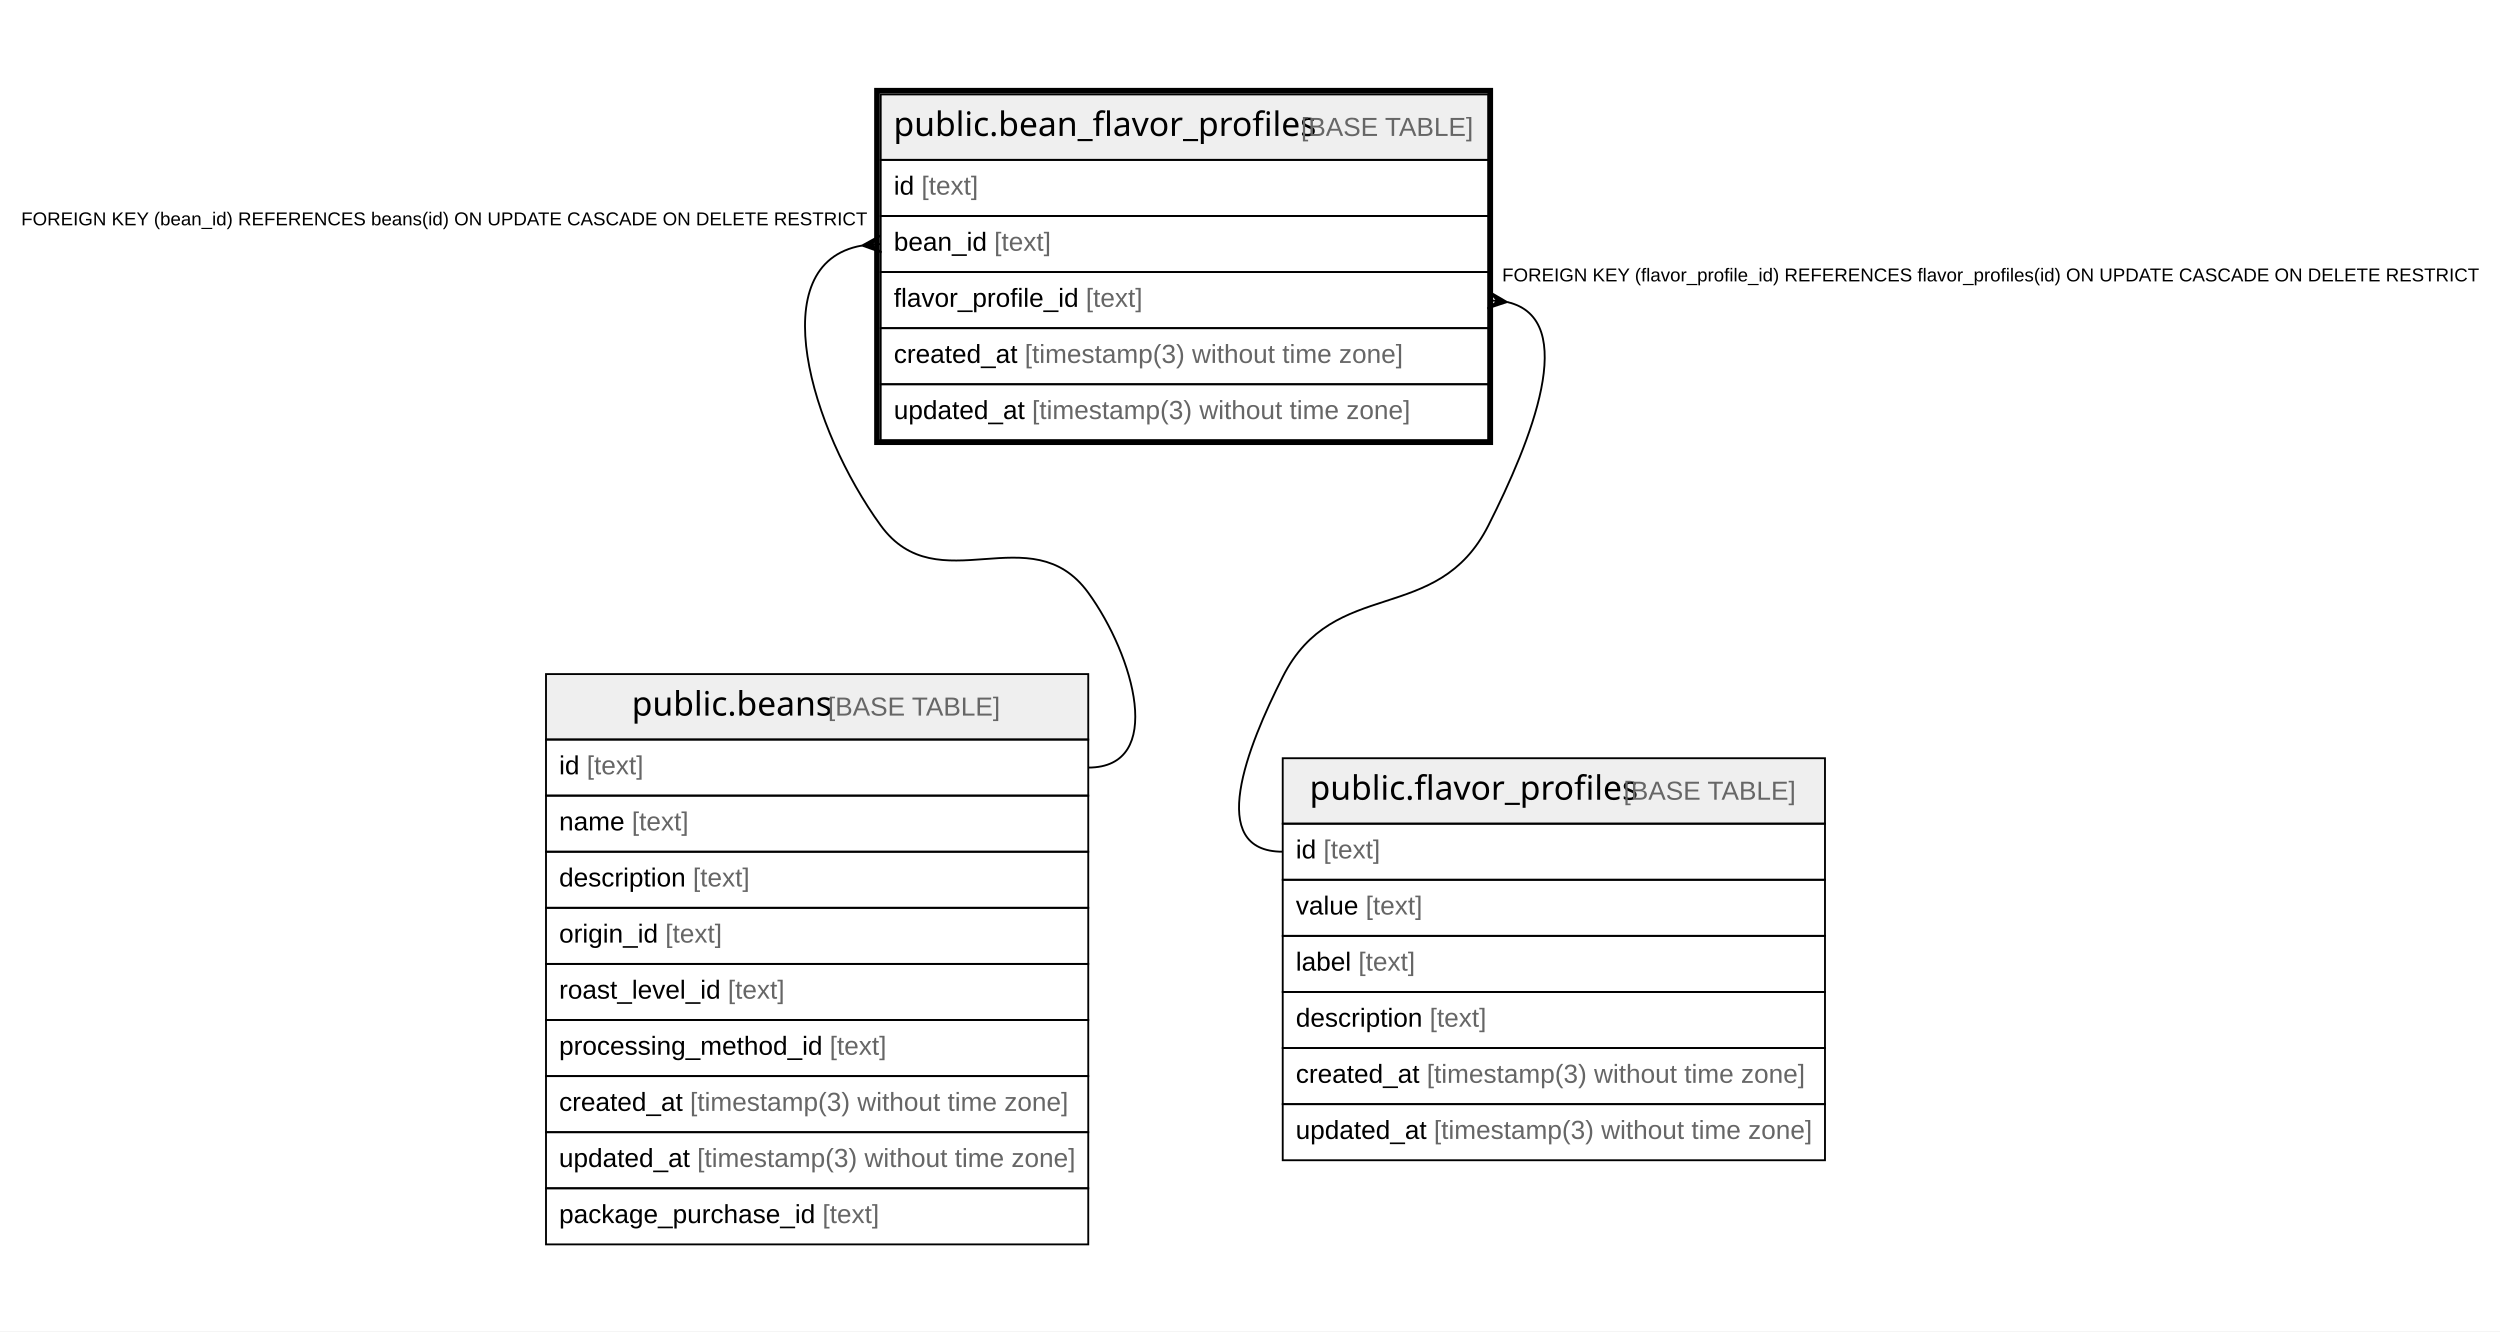
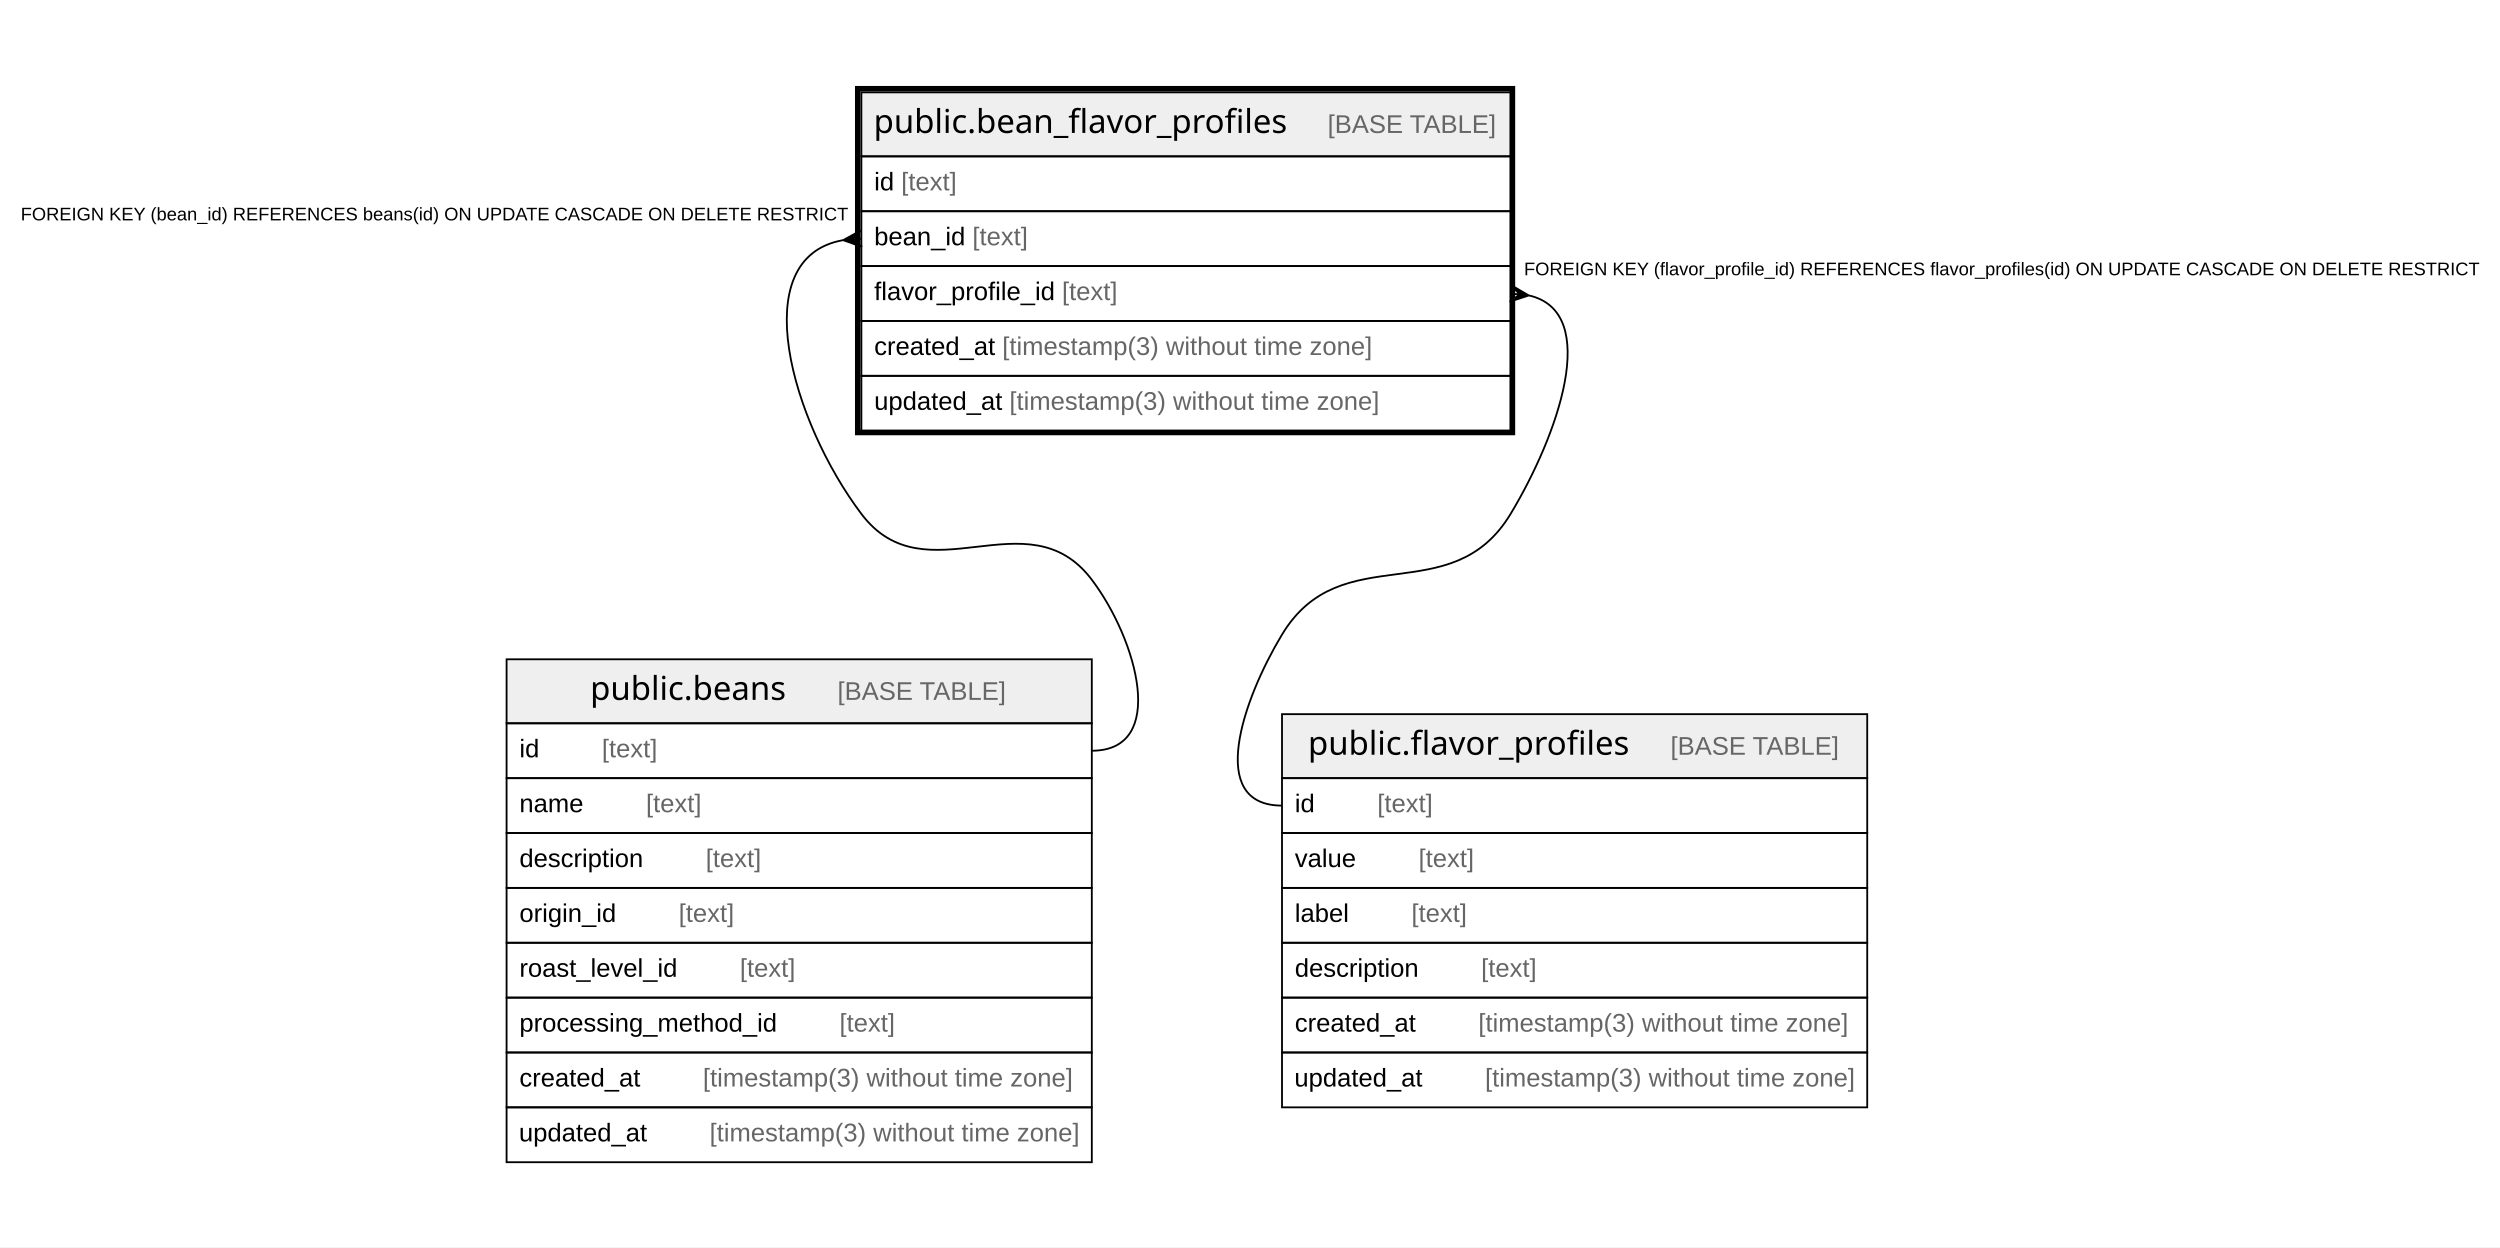
- <svg xmlns="http://www.w3.org/2000/svg" width="1337pt" height="712pt" viewBox="0.00 0.00 1337.00 712.00">
-   <g id="graph0" class="graph" transform="scale(1 1) rotate(0) translate(4 708)">
-     <polygon fill="#ffffff" stroke="transparent" points="-4,4 -4,-708 1333,-708 1333,4 -4,4" />
+ <svg xmlns="http://www.w3.org/2000/svg" width="1367pt" height="682pt" viewBox="0.00 0.00 1367.00 682.00">
+   <g id="graph0" class="graph" transform="scale(1 1) rotate(0) translate(4 678)">
+     <polygon fill="#ffffff" stroke="transparent" points="-4,4 -4,-678 1363,-678 1363,4 -4,4" />
    <g id="node1" class="node">
-       <polygon fill="#efefef" stroke="transparent" points="467,-622.5 467,-657.5 792,-657.5 792,-622.5 467,-622.5" />
-       <polygon fill="none" stroke="#000000" points="467,-622.5 467,-657.5 792,-657.5 792,-622.5 467,-622.5" />
-       <text text-anchor="start" x="473.849" y="-635.3" font-family="Arial Bold" font-size="18.00" fill="#000000">public.bean_flavor_profiles</text>
-       <text text-anchor="start" x="687.898" y="-635.3" font-family="Arial" font-size="14.00" fill="#000000"> </text>
-       <text text-anchor="start" x="691.788" y="-635.3" font-family="Arial" font-size="14.00" fill="#666666">[BASE TABLE]</text>
-       <polygon fill="none" stroke="#000000" points="467,-592.5 467,-622.5 792,-622.5 792,-592.5 467,-592.5" />
-       <text text-anchor="start" x="474" y="-603.9" font-family="Arial" font-size="14.00" fill="#000000">id </text>
-       <text text-anchor="start" x="488.78" y="-603.9" font-family="Arial" font-size="14.00" fill="#666666">[text]</text>
-       <polygon fill="none" stroke="#000000" points="467,-562.5 467,-592.5 792,-592.5 792,-562.5 467,-562.5" />
-       <text text-anchor="start" x="474" y="-573.9" font-family="Arial" font-size="14.00" fill="#000000">bean_id </text>
-       <text text-anchor="start" x="527.693" y="-573.9" font-family="Arial" font-size="14.00" fill="#666666">[text]</text>
-       <polygon fill="none" stroke="#000000" points="467,-532.5 467,-562.5 792,-562.5 792,-532.5 467,-532.5" />
-       <text text-anchor="start" x="474" y="-543.9" font-family="Arial" font-size="14.00" fill="#000000">flavor_profile_id </text>
-       <text text-anchor="start" x="576.68" y="-543.9" font-family="Arial" font-size="14.00" fill="#666666">[text]</text>
-       <polygon fill="none" stroke="#000000" points="467,-502.5 467,-532.5 792,-532.5 792,-502.5 467,-502.5" />
-       <text text-anchor="start" x="474" y="-513.9" font-family="Arial" font-size="14.00" fill="#000000">created_at </text>
-       <text text-anchor="start" x="544.028" y="-513.9" font-family="Arial" font-size="14.00" fill="#666666">[timestamp(3) without time zone]</text>
-       <polygon fill="none" stroke="#000000" points="467,-472.5 467,-502.5 792,-502.5 792,-472.5 467,-472.5" />
-       <text text-anchor="start" x="474" y="-483.9" font-family="Arial" font-size="14.00" fill="#000000">updated_at </text>
-       <text text-anchor="start" x="547.933" y="-483.9" font-family="Arial" font-size="14.00" fill="#666666">[timestamp(3) without time zone]</text>
-       <polygon fill="none" stroke="#000000" stroke-width="3" points="465,-471.5 465,-659.5 793,-659.5 793,-471.5 465,-471.5" />
+       <polygon fill="#efefef" stroke="transparent" points="467,-592.5 467,-627.5 822,-627.5 822,-592.5 467,-592.5" />
+       <polygon fill="none" stroke="#000000" points="467,-592.5 467,-627.5 822,-627.5 822,-592.5 467,-592.5" />
+       <text text-anchor="start" x="473.692" y="-605.3" font-family="Arial Bold" font-size="18.00" fill="#000000">public.bean_flavor_profiles</text>
+       <text text-anchor="start" x="687.74" y="-605.3" font-family="Arial" font-size="14.00" fill="#000000">    </text>
+       <text text-anchor="start" x="721.945" y="-605.3" font-family="Arial" font-size="14.00" fill="#666666">[BASE TABLE]</text>
+       <polygon fill="none" stroke="#000000" points="467,-562.5 467,-592.5 822,-592.5 822,-562.5 467,-562.5" />
+       <text text-anchor="start" x="474" y="-573.9" font-family="Arial" font-size="14.00" fill="#000000">id </text>
+       <text text-anchor="start" x="488.78" y="-573.9" font-family="Arial" font-size="14.00" fill="#666666">[text]</text>
+       <polygon fill="none" stroke="#000000" points="467,-532.5 467,-562.5 822,-562.5 822,-532.5 467,-532.5" />
+       <text text-anchor="start" x="474" y="-543.9" font-family="Arial" font-size="14.00" fill="#000000">bean_id </text>
+       <text text-anchor="start" x="527.693" y="-543.9" font-family="Arial" font-size="14.00" fill="#666666">[text]</text>
+       <polygon fill="none" stroke="#000000" points="467,-502.5 467,-532.5 822,-532.5 822,-502.5 467,-502.5" />
+       <text text-anchor="start" x="474" y="-513.9" font-family="Arial" font-size="14.00" fill="#000000">flavor_profile_id </text>
+       <text text-anchor="start" x="576.68" y="-513.9" font-family="Arial" font-size="14.00" fill="#666666">[text]</text>
+       <polygon fill="none" stroke="#000000" points="467,-472.5 467,-502.5 822,-502.5 822,-472.5 467,-472.5" />
+       <text text-anchor="start" x="474" y="-483.9" font-family="Arial" font-size="14.00" fill="#000000">created_at </text>
+       <text text-anchor="start" x="544.028" y="-483.9" font-family="Arial" font-size="14.00" fill="#666666">[timestamp(3) without time zone]</text>
+       <polygon fill="none" stroke="#000000" points="467,-442.5 467,-472.5 822,-472.5 822,-442.5 467,-442.5" />
+       <text text-anchor="start" x="474" y="-453.9" font-family="Arial" font-size="14.00" fill="#000000">updated_at </text>
+       <text text-anchor="start" x="547.933" y="-453.9" font-family="Arial" font-size="14.00" fill="#666666">[timestamp(3) without time zone]</text>
+       <polygon fill="none" stroke="#000000" stroke-width="3" points="465,-441.5 465,-629.5 823,-629.5 823,-441.5 465,-441.5" />
    </g>
    <g id="node2" class="node">
-       <polygon fill="#efefef" stroke="transparent" points="288,-312.5 288,-347.5 578,-347.5 578,-312.5 288,-312.5" />
-       <polygon fill="none" stroke="#000000" points="288,-312.5 288,-347.5 578,-347.5 578,-312.5 288,-312.5" />
-       <text text-anchor="start" x="333.856" y="-325.3" font-family="Arial Bold" font-size="18.00" fill="#000000">public.beans</text>
-       <text text-anchor="start" x="434.89" y="-325.3" font-family="Arial" font-size="14.00" fill="#000000"> </text>
-       <text text-anchor="start" x="438.781" y="-325.3" font-family="Arial" font-size="14.00" fill="#666666">[BASE TABLE]</text>
-       <polygon fill="none" stroke="#000000" points="288,-282.5 288,-312.5 578,-312.5 578,-282.5 288,-282.5" />
-       <text text-anchor="start" x="295" y="-293.9" font-family="Arial" font-size="14.00" fill="#000000">id </text>
-       <text text-anchor="start" x="309.78" y="-293.9" font-family="Arial" font-size="14.00" fill="#666666">[text]</text>
-       <polygon fill="none" stroke="#000000" points="288,-252.5 288,-282.5 578,-282.5 578,-252.5 288,-252.5" />
-       <text text-anchor="start" x="295" y="-263.9" font-family="Arial" font-size="14.00" fill="#000000">name </text>
-       <text text-anchor="start" x="333.899" y="-263.9" font-family="Arial" font-size="14.00" fill="#666666">[text]</text>
-       <polygon fill="none" stroke="#000000" points="288,-222.5 288,-252.5 578,-252.5 578,-222.5 288,-222.5" />
-       <text text-anchor="start" x="295" y="-233.9" font-family="Arial" font-size="14.00" fill="#000000">description </text>
-       <text text-anchor="start" x="366.568" y="-233.9" font-family="Arial" font-size="14.00" fill="#666666">[text]</text>
-       <polygon fill="none" stroke="#000000" points="288,-192.5 288,-222.5 578,-222.5 578,-192.5 288,-192.5" />
-       <text text-anchor="start" x="295" y="-203.9" font-family="Arial" font-size="14.00" fill="#000000">origin_id </text>
-       <text text-anchor="start" x="351.784" y="-203.9" font-family="Arial" font-size="14.00" fill="#666666">[text]</text>
-       <polygon fill="none" stroke="#000000" points="288,-162.5 288,-192.5 578,-192.5 578,-162.5 288,-162.5" />
-       <text text-anchor="start" x="295" y="-173.9" font-family="Arial" font-size="14.00" fill="#000000">roast_level_id </text>
-       <text text-anchor="start" x="385.24" y="-173.9" font-family="Arial" font-size="14.00" fill="#666666">[text]</text>
-       <polygon fill="none" stroke="#000000" points="288,-132.5 288,-162.5 578,-162.5 578,-132.5 288,-132.5" />
-       <text text-anchor="start" x="295" y="-143.9" font-family="Arial" font-size="14.00" fill="#000000">processing_method_id </text>
-       <text text-anchor="start" x="439.707" y="-143.9" font-family="Arial" font-size="14.00" fill="#666666">[text]</text>
-       <polygon fill="none" stroke="#000000" points="288,-102.5 288,-132.5 578,-132.5 578,-102.5 288,-102.5" />
-       <text text-anchor="start" x="295" y="-113.9" font-family="Arial" font-size="14.00" fill="#000000">created_at </text>
-       <text text-anchor="start" x="365.028" y="-113.9" font-family="Arial" font-size="14.00" fill="#666666">[timestamp(3) without time zone]</text>
-       <polygon fill="none" stroke="#000000" points="288,-72.5 288,-102.5 578,-102.5 578,-72.5 288,-72.5" />
-       <text text-anchor="start" x="294.912" y="-83.9" font-family="Arial" font-size="14.00" fill="#000000">updated_at </text>
-       <text text-anchor="start" x="368.844" y="-83.9" font-family="Arial" font-size="14.00" fill="#666666">[timestamp(3) without time zone]</text>
-       <polygon fill="none" stroke="#000000" points="288,-42.5 288,-72.5 578,-72.5 578,-42.5 288,-42.5" />
-       <text text-anchor="start" x="295" y="-53.9" font-family="Arial" font-size="14.00" fill="#000000">package_purchase_id </text>
-       <text text-anchor="start" x="435.832" y="-53.9" font-family="Arial" font-size="14.00" fill="#666666">[text]</text>
+       <polygon fill="#efefef" stroke="transparent" points="273,-282.5 273,-317.5 593,-317.5 593,-282.5 273,-282.5" />
+       <polygon fill="none" stroke="#000000" points="273,-282.5 273,-317.5 593,-317.5 593,-282.5 273,-282.5" />
+       <text text-anchor="start" x="318.699" y="-295.3" font-family="Arial Bold" font-size="18.00" fill="#000000">public.beans</text>
+       <text text-anchor="start" x="419.733" y="-295.3" font-family="Arial" font-size="14.00" fill="#000000">    </text>
+       <text text-anchor="start" x="453.938" y="-295.3" font-family="Arial" font-size="14.00" fill="#666666">[BASE TABLE]</text>
+       <polygon fill="none" stroke="#000000" points="273,-252.5 273,-282.5 593,-282.5 593,-252.5 273,-252.5" />
+       <text text-anchor="start" x="280" y="-263.9" font-family="Arial" font-size="14.00" fill="#000000">id    </text>
+       <text text-anchor="start" x="325.094" y="-263.9" font-family="Arial" font-size="14.00" fill="#666666">[text]</text>
+       <polygon fill="none" stroke="#000000" points="273,-222.5 273,-252.5 593,-252.5 593,-222.5 273,-222.5" />
+       <text text-anchor="start" x="280" y="-233.9" font-family="Arial" font-size="14.00" fill="#000000">name    </text>
+       <text text-anchor="start" x="349.213" y="-233.9" font-family="Arial" font-size="14.00" fill="#666666">[text]</text>
+       <polygon fill="none" stroke="#000000" points="273,-192.5 273,-222.5 593,-222.5 593,-192.5 273,-192.5" />
+       <text text-anchor="start" x="280" y="-203.9" font-family="Arial" font-size="14.00" fill="#000000">description    </text>
+       <text text-anchor="start" x="381.882" y="-203.9" font-family="Arial" font-size="14.00" fill="#666666">[text]</text>
+       <polygon fill="none" stroke="#000000" points="273,-162.5 273,-192.5 593,-192.5 593,-162.5 273,-162.5" />
+       <text text-anchor="start" x="280" y="-173.9" font-family="Arial" font-size="14.00" fill="#000000">origin_id    </text>
+       <text text-anchor="start" x="367.098" y="-173.9" font-family="Arial" font-size="14.00" fill="#666666">[text]</text>
+       <polygon fill="none" stroke="#000000" points="273,-132.5 273,-162.5 593,-162.5 593,-132.5 273,-132.5" />
+       <text text-anchor="start" x="280" y="-143.9" font-family="Arial" font-size="14.00" fill="#000000">roast_level_id    </text>
+       <text text-anchor="start" x="400.554" y="-143.9" font-family="Arial" font-size="14.00" fill="#666666">[text]</text>
+       <polygon fill="none" stroke="#000000" points="273,-102.5 273,-132.5 593,-132.5 593,-102.5 273,-102.5" />
+       <text text-anchor="start" x="280" y="-113.9" font-family="Arial" font-size="14.00" fill="#000000">processing_method_id    </text>
+       <text text-anchor="start" x="455.021" y="-113.9" font-family="Arial" font-size="14.00" fill="#666666">[text]</text>
+       <polygon fill="none" stroke="#000000" points="273,-72.5 273,-102.5 593,-102.5 593,-72.5 273,-72.5" />
+       <text text-anchor="start" x="280" y="-83.9" font-family="Arial" font-size="14.00" fill="#000000">created_at    </text>
+       <text text-anchor="start" x="380.342" y="-83.9" font-family="Arial" font-size="14.00" fill="#666666">[timestamp(3) without time zone]</text>
+       <polygon fill="none" stroke="#000000" points="273,-42.5 273,-72.5 593,-72.5 593,-42.5 273,-42.5" />
+       <text text-anchor="start" x="279.755" y="-53.9" font-family="Arial" font-size="14.00" fill="#000000">updated_at    </text>
+       <text text-anchor="start" x="384.001" y="-53.9" font-family="Arial" font-size="14.00" fill="#666666">[timestamp(3) without time zone]</text>
    </g>
    <g id="edge1" class="edge">
-       <path fill="none" stroke="#000000" d="M456.86,-576.658C403.161,-567.083 429.82,-478.145 467,-427 497.496,-385.05 547.504,-432.95 578,-391 602.435,-357.387 619.556,-297.5 578,-297.5" />
-       <polygon fill="#000000" stroke="#000000" points="457.034,-576.672 466.627,-581.985 462.017,-577.086 467,-577.5 467,-577.5 467,-577.5 462.017,-577.086 467.373,-573.015 457.034,-576.672 457.034,-576.672" />
-       <text text-anchor="start" x="7.324" y="-587.5" font-family="Arial" font-size="10.00" fill="#000000">FOREIGN KEY (bean_id) REFERENCES beans(id) ON UPDATE CASCADE ON DELETE RESTRICT</text>
+       <path fill="none" stroke="#000000" d="M456.852,-546.652C403.062,-537.01 428.923,-447.48 467,-397 502.072,-350.503 557.928,-407.497 593,-361 618.025,-327.824 634.556,-267.5 593,-267.5" />
+       <polygon fill="#000000" stroke="#000000" points="457.035,-546.667 466.625,-551.984 462.017,-547.083 467,-547.5 467,-547.5 467,-547.5 462.017,-547.083 467.375,-543.016 457.035,-546.667 457.035,-546.667" />
+       <text text-anchor="start" x="7.324" y="-557.5" font-family="Arial" font-size="10.00" fill="#000000">FOREIGN KEY (bean_id) REFERENCES beans(id) ON UPDATE CASCADE ON DELETE RESTRICT</text>
    </g>
    <g id="node3" class="node">
-       <polygon fill="#efefef" stroke="transparent" points="682,-267.5 682,-302.5 972,-302.5 972,-267.5 682,-267.5" />
-       <polygon fill="none" stroke="#000000" points="682,-267.5 682,-302.5 972,-302.5 972,-267.5 682,-267.5" />
-       <text text-anchor="start" x="696.364" y="-280.3" font-family="Arial Bold" font-size="18.00" fill="#000000">public.flavor_profiles</text>
-       <text text-anchor="start" x="860.382" y="-280.3" font-family="Arial" font-size="14.00" fill="#000000"> </text>
-       <text text-anchor="start" x="864.273" y="-280.3" font-family="Arial" font-size="14.00" fill="#666666">[BASE TABLE]</text>
-       <polygon fill="none" stroke="#000000" points="682,-237.5 682,-267.5 972,-267.5 972,-237.5 682,-237.5" />
-       <text text-anchor="start" x="689" y="-248.9" font-family="Arial" font-size="14.00" fill="#000000">id </text>
-       <text text-anchor="start" x="703.78" y="-248.9" font-family="Arial" font-size="14.00" fill="#666666">[text]</text>
-       <polygon fill="none" stroke="#000000" points="682,-207.5 682,-237.5 972,-237.5 972,-207.5 682,-207.5" />
-       <text text-anchor="start" x="689" y="-218.9" font-family="Arial" font-size="14.00" fill="#000000">value </text>
-       <text text-anchor="start" x="726.345" y="-218.9" font-family="Arial" font-size="14.00" fill="#666666">[text]</text>
-       <polygon fill="none" stroke="#000000" points="682,-177.5 682,-207.5 972,-207.5 972,-177.5 682,-177.5" />
-       <text text-anchor="start" x="689" y="-188.9" font-family="Arial" font-size="14.00" fill="#000000">label </text>
-       <text text-anchor="start" x="722.452" y="-188.9" font-family="Arial" font-size="14.00" fill="#666666">[text]</text>
-       <polygon fill="none" stroke="#000000" points="682,-147.5 682,-177.5 972,-177.5 972,-147.5 682,-147.5" />
-       <text text-anchor="start" x="689" y="-158.9" font-family="Arial" font-size="14.00" fill="#000000">description </text>
-       <text text-anchor="start" x="760.568" y="-158.9" font-family="Arial" font-size="14.00" fill="#666666">[text]</text>
-       <polygon fill="none" stroke="#000000" points="682,-117.5 682,-147.5 972,-147.5 972,-117.5 682,-117.5" />
-       <text text-anchor="start" x="689" y="-128.9" font-family="Arial" font-size="14.00" fill="#000000">created_at </text>
-       <text text-anchor="start" x="759.028" y="-128.9" font-family="Arial" font-size="14.00" fill="#666666">[timestamp(3) without time zone]</text>
-       <polygon fill="none" stroke="#000000" points="682,-87.5 682,-117.5 972,-117.5 972,-87.5 682,-87.5" />
-       <text text-anchor="start" x="688.912" y="-98.9" font-family="Arial" font-size="14.00" fill="#000000">updated_at </text>
-       <text text-anchor="start" x="762.844" y="-98.9" font-family="Arial" font-size="14.00" fill="#666666">[timestamp(3) without time zone]</text>
+       <polygon fill="#efefef" stroke="transparent" points="697,-252.5 697,-287.5 1017,-287.5 1017,-252.5 697,-252.5" />
+       <polygon fill="none" stroke="#000000" points="697,-252.5 697,-287.5 1017,-287.5 1017,-252.5 697,-252.5" />
+       <text text-anchor="start" x="711.207" y="-265.3" font-family="Arial Bold" font-size="18.00" fill="#000000">public.flavor_profiles</text>
+       <text text-anchor="start" x="875.225" y="-265.3" font-family="Arial" font-size="14.00" fill="#000000">    </text>
+       <text text-anchor="start" x="909.43" y="-265.3" font-family="Arial" font-size="14.00" fill="#666666">[BASE TABLE]</text>
+       <polygon fill="none" stroke="#000000" points="697,-222.5 697,-252.5 1017,-252.5 1017,-222.5 697,-222.5" />
+       <text text-anchor="start" x="704" y="-233.9" font-family="Arial" font-size="14.00" fill="#000000">id    </text>
+       <text text-anchor="start" x="749.094" y="-233.9" font-family="Arial" font-size="14.00" fill="#666666">[text]</text>
+       <polygon fill="none" stroke="#000000" points="697,-192.5 697,-222.5 1017,-222.5 1017,-192.5 697,-192.5" />
+       <text text-anchor="start" x="704" y="-203.9" font-family="Arial" font-size="14.00" fill="#000000">value    </text>
+       <text text-anchor="start" x="771.659" y="-203.9" font-family="Arial" font-size="14.00" fill="#666666">[text]</text>
+       <polygon fill="none" stroke="#000000" points="697,-162.5 697,-192.5 1017,-192.5 1017,-162.5 697,-162.5" />
+       <text text-anchor="start" x="704" y="-173.9" font-family="Arial" font-size="14.00" fill="#000000">label    </text>
+       <text text-anchor="start" x="767.766" y="-173.9" font-family="Arial" font-size="14.00" fill="#666666">[text]</text>
+       <polygon fill="none" stroke="#000000" points="697,-132.5 697,-162.5 1017,-162.5 1017,-132.5 697,-132.5" />
+       <text text-anchor="start" x="704" y="-143.9" font-family="Arial" font-size="14.00" fill="#000000">description    </text>
+       <text text-anchor="start" x="805.882" y="-143.9" font-family="Arial" font-size="14.00" fill="#666666">[text]</text>
+       <polygon fill="none" stroke="#000000" points="697,-102.5 697,-132.5 1017,-132.5 1017,-102.5 697,-102.5" />
+       <text text-anchor="start" x="704" y="-113.9" font-family="Arial" font-size="14.00" fill="#000000">created_at    </text>
+       <text text-anchor="start" x="804.342" y="-113.9" font-family="Arial" font-size="14.00" fill="#666666">[timestamp(3) without time zone]</text>
+       <polygon fill="none" stroke="#000000" points="697,-72.5 697,-102.5 1017,-102.5 1017,-72.5 697,-72.5" />
+       <text text-anchor="start" x="703.755" y="-83.9" font-family="Arial" font-size="14.00" fill="#000000">updated_at    </text>
+       <text text-anchor="start" x="808.001" y="-83.9" font-family="Arial" font-size="14.00" fill="#666666">[timestamp(3) without time zone]</text>
    </g>
    <g id="edge2" class="edge">
-       <path fill="none" stroke="#000000" d="M802.097,-546.456C841.448,-537.399 814.462,-471.435 792,-427 764.61,-372.816 709.39,-400.184 682,-346 663.253,-308.914 640.444,-252.5 682,-252.5" />
-       <polygon fill="#000000" stroke="#000000" points="801.947,-546.471 791.537,-543.024 796.973,-546.986 792,-547.5 792,-547.5 792,-547.5 796.973,-546.986 792.463,-551.976 801.947,-546.471 801.947,-546.471" />
-       <text text-anchor="start" x="799.333" y="-557.5" font-family="Arial" font-size="10.00" fill="#000000">FOREIGN KEY (flavor_profile_id) REFERENCES flavor_profiles(id) ON UPDATE CASCADE ON DELETE RESTRICT</text>
+       <path fill="none" stroke="#000000" d="M832.145,-516.429C871.904,-507.147 847.706,-439.641 822,-397 789.565,-343.196 729.435,-384.804 697,-331 675.546,-295.411 655.444,-237.5 697,-237.5" />
+       <polygon fill="#000000" stroke="#000000" points="831.945,-516.45 821.528,-513.025 826.972,-516.975 822,-517.5 822,-517.5 822,-517.5 826.972,-516.975 822.472,-521.975 831.945,-516.45 831.945,-516.45" />
+       <text text-anchor="start" x="829.333" y="-527.5" font-family="Arial" font-size="10.00" fill="#000000">FOREIGN KEY (flavor_profile_id) REFERENCES flavor_profiles(id) ON UPDATE CASCADE ON DELETE RESTRICT</text>
    </g>
  </g>
</svg>
